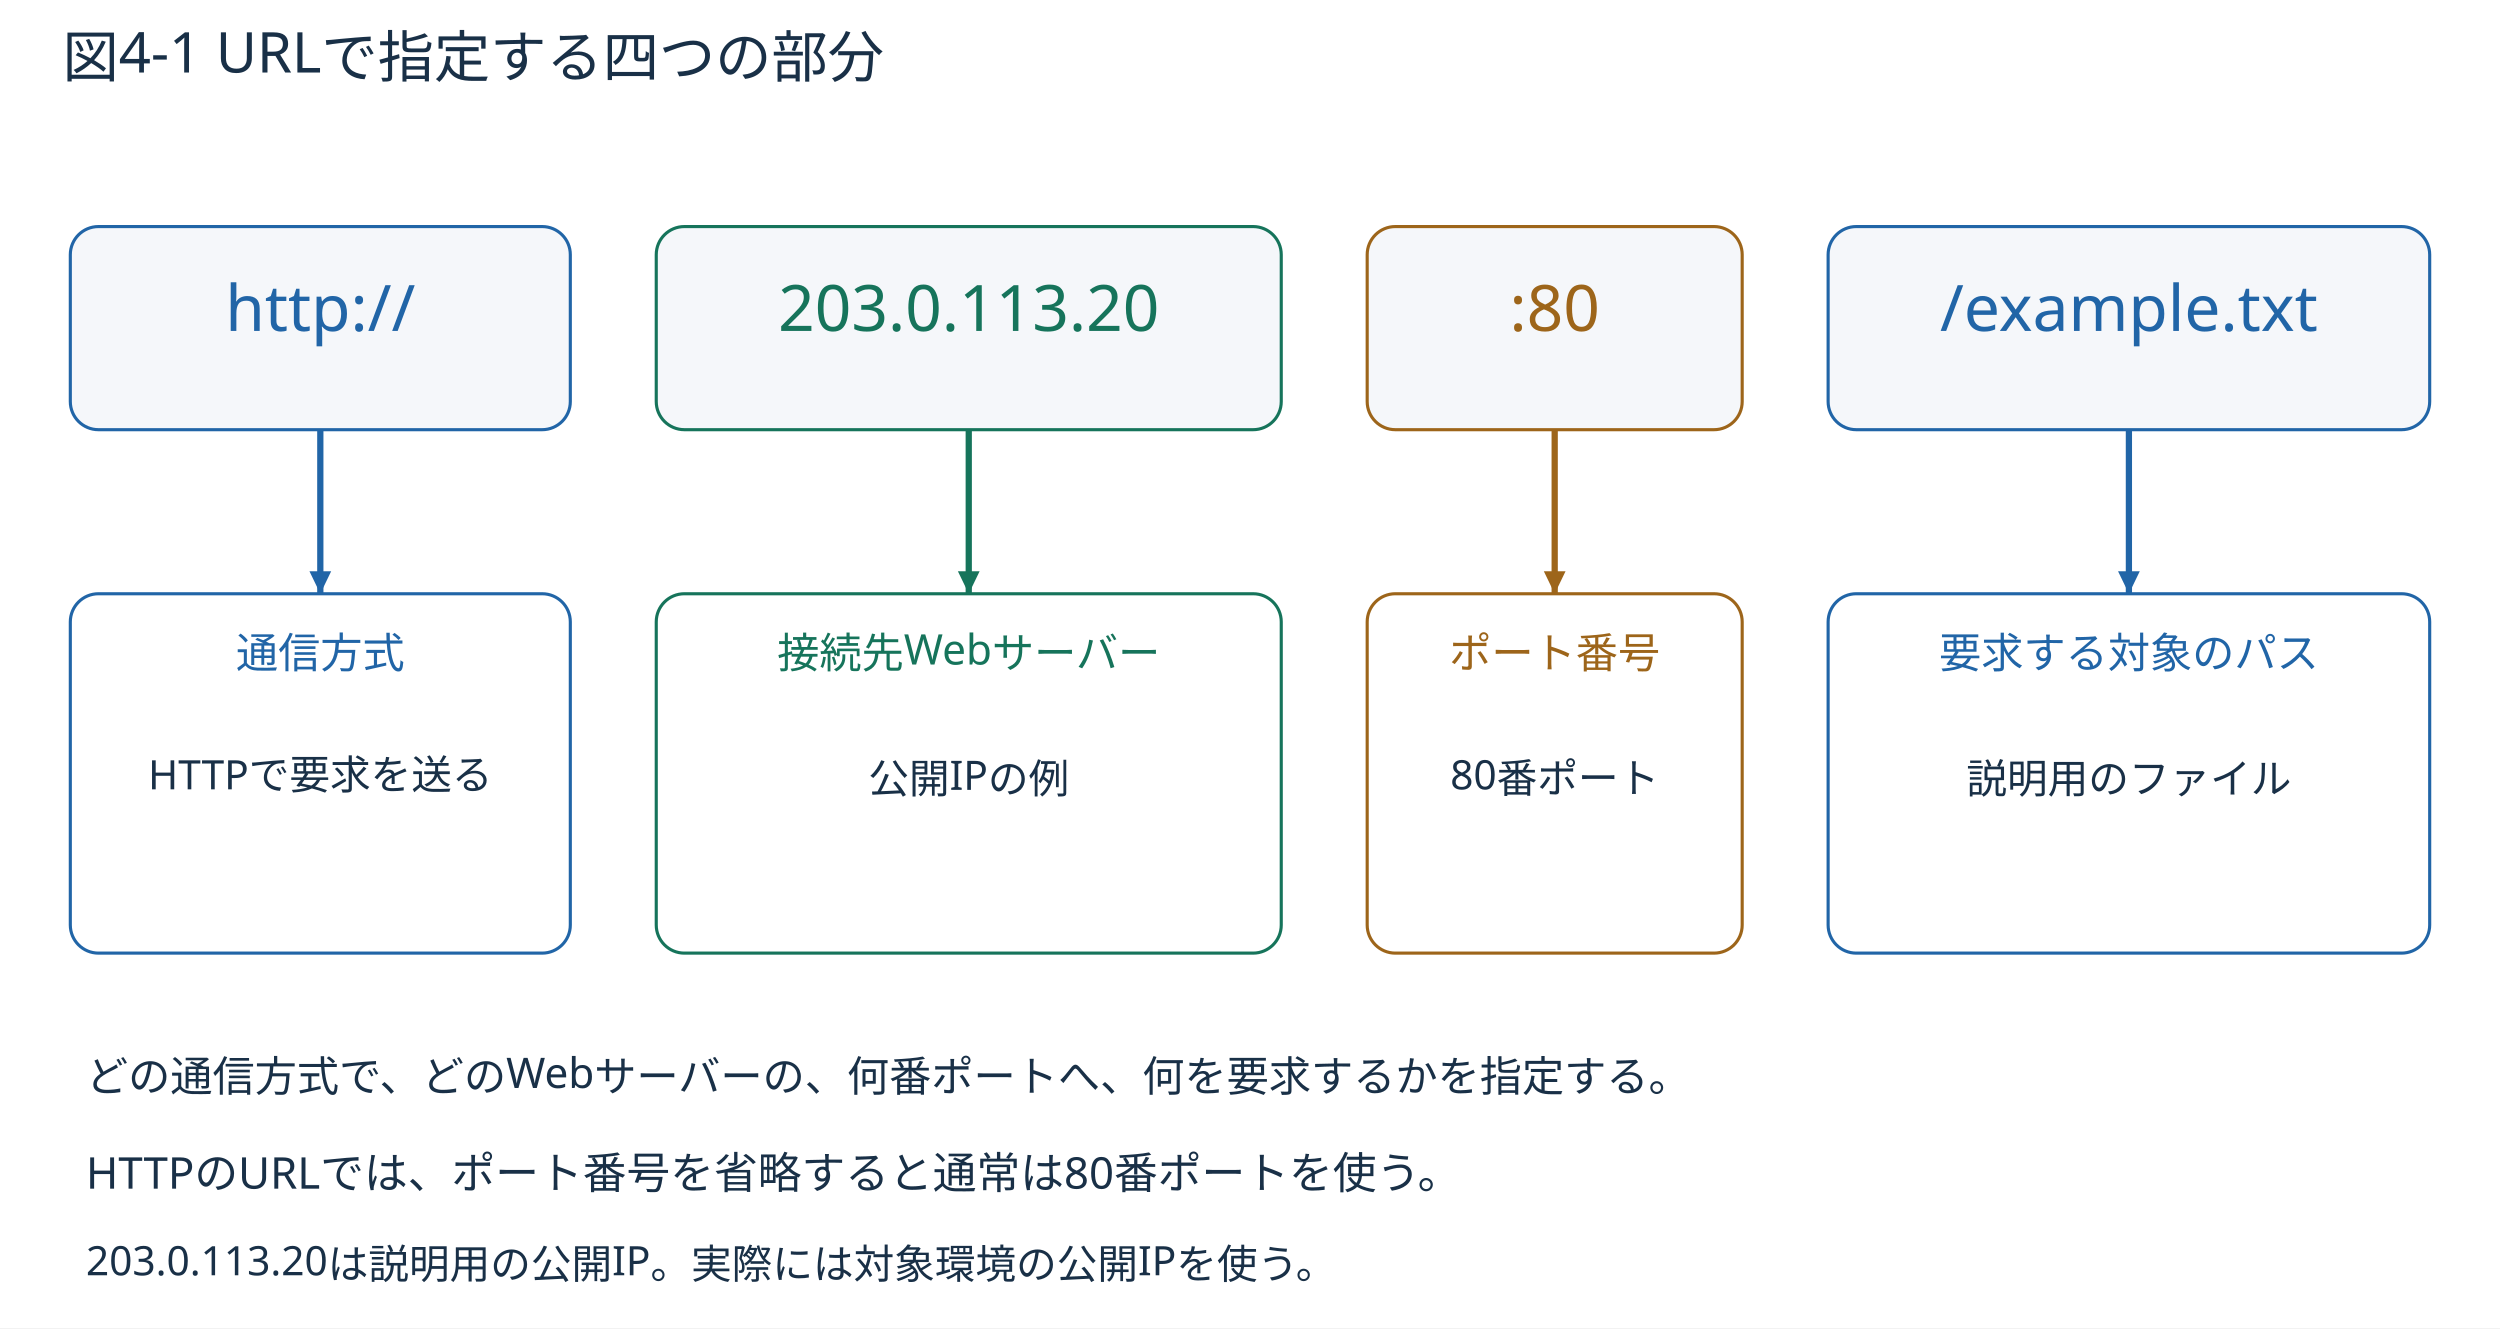
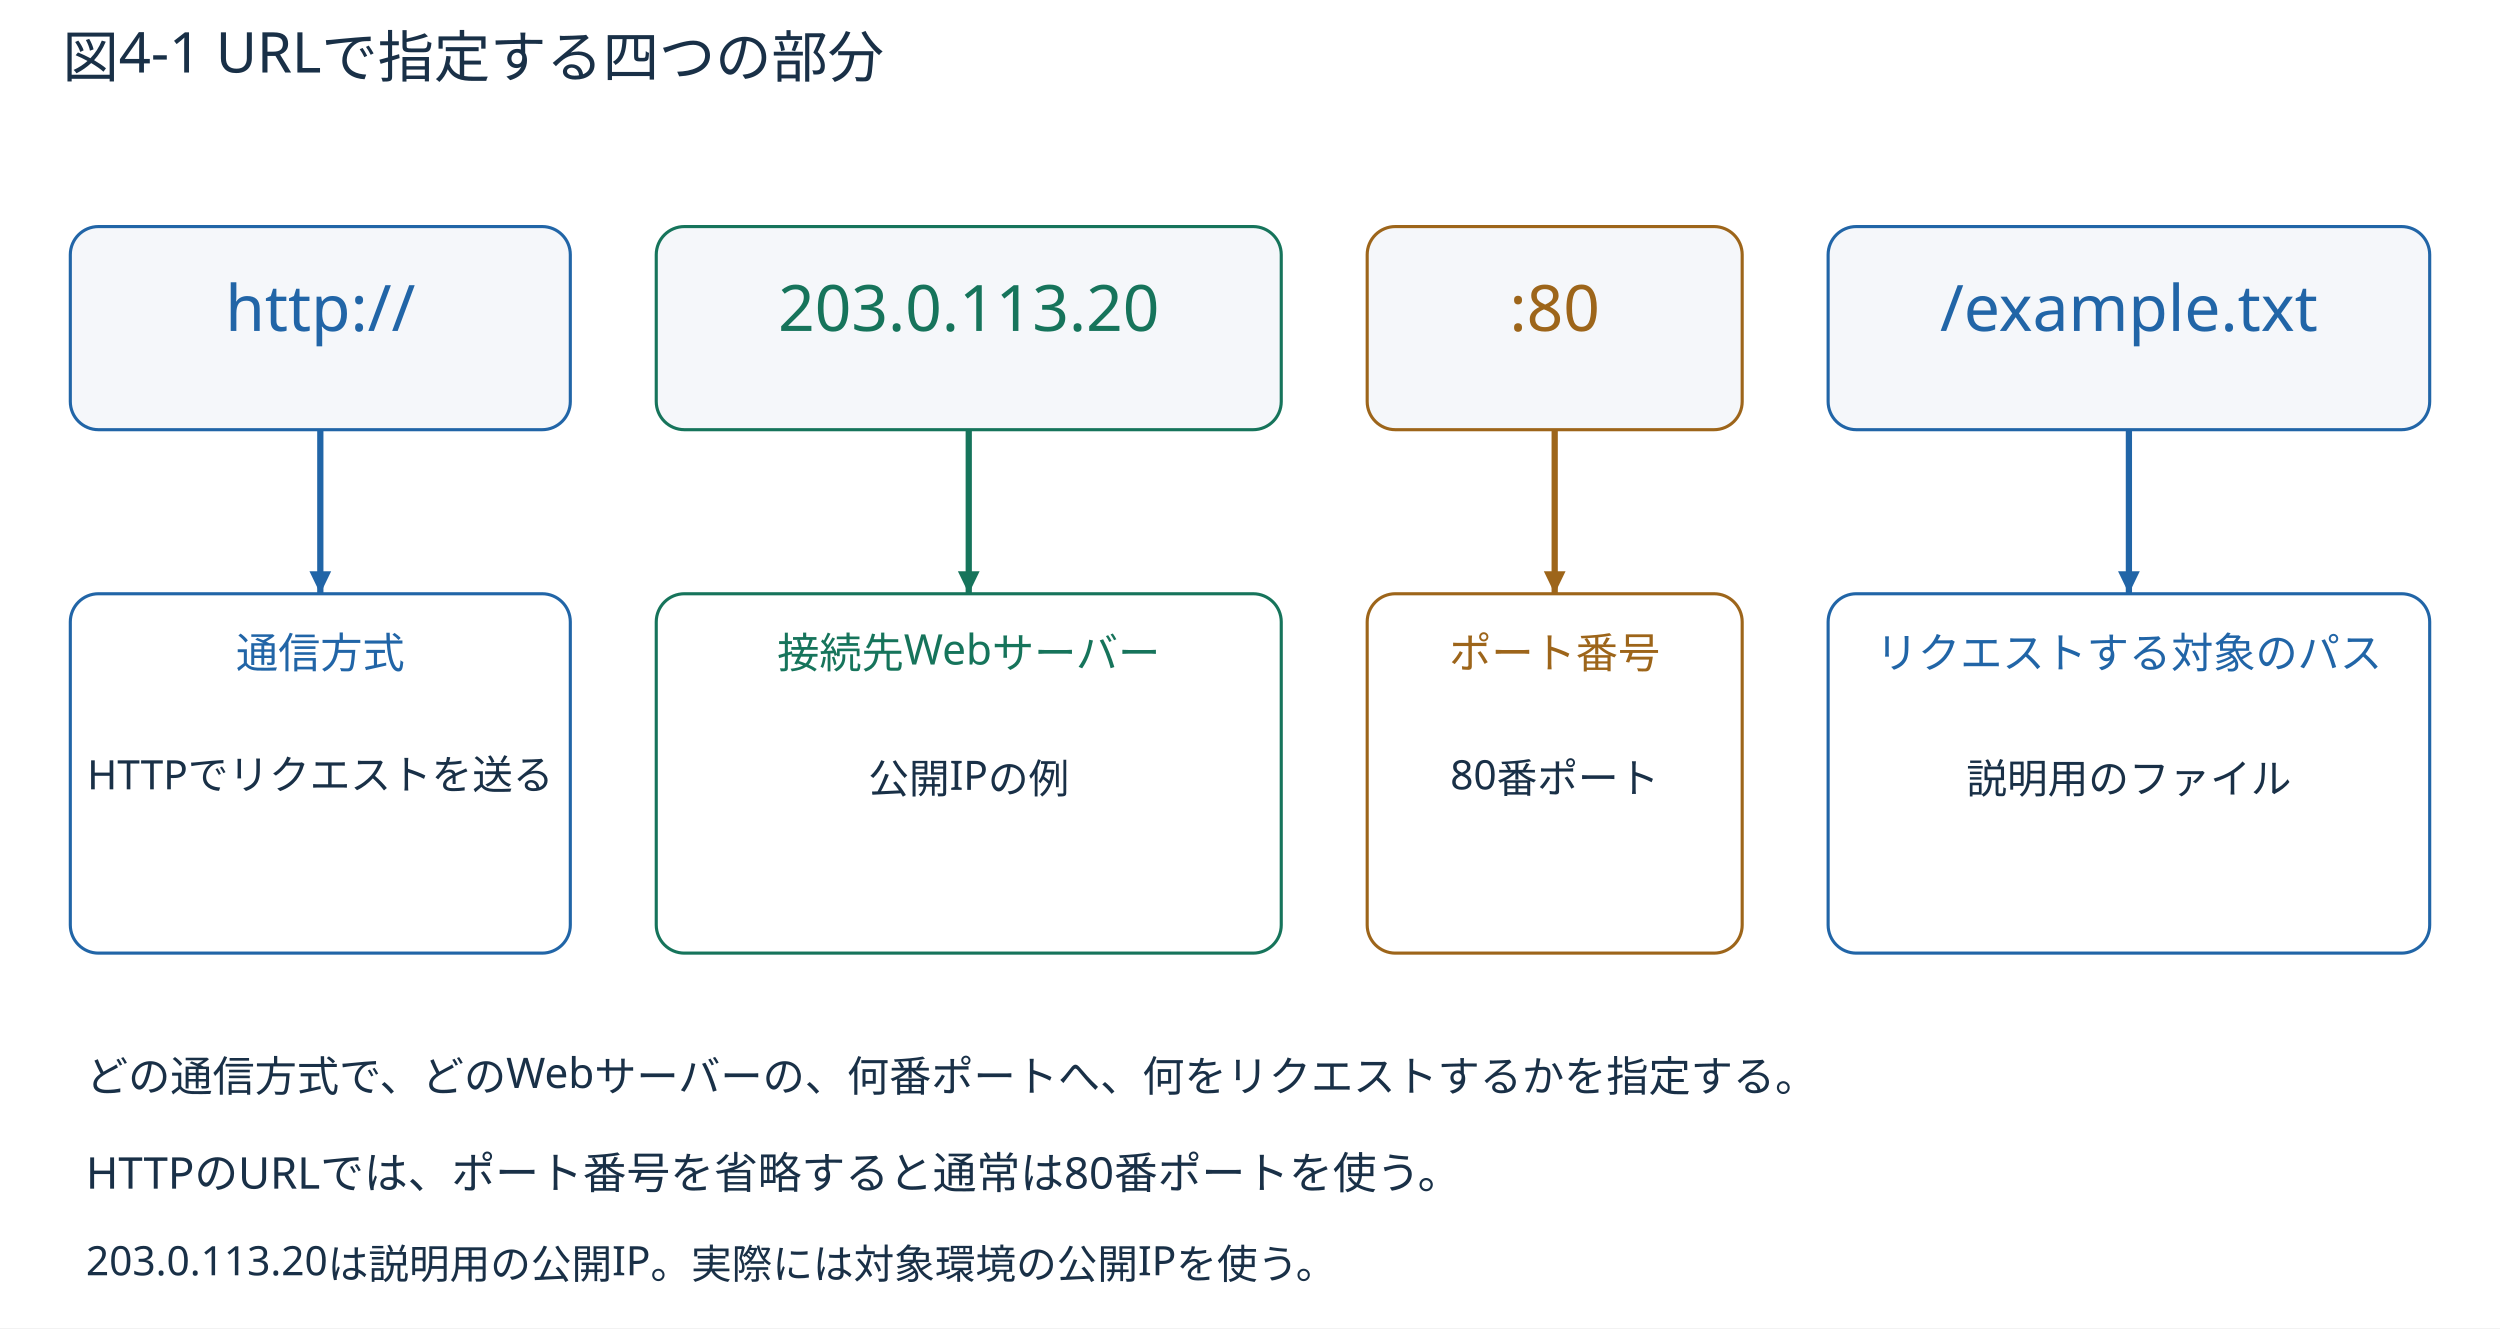
<svg xmlns="http://www.w3.org/2000/svg" width="1600" height="850" viewBox="0 0 1600 850" role="img">
  <rect width="100%" height="100%" fill="white" />
  <text x="40" y="18" fill="#193047" font-family="Noto Sans JP, sans-serif" font-size="36" dominant-baseline="text-before-edge" text-anchor="start">図4-1  URLで指定する四つの部分</text>
  <rect x="45" y="145" width="320" height="130" rx="18" fill="#f5f7fa" stroke="#2165a7" stroke-width="2" />
  <text x="205.0" y="180" fill="#2165a7" font-family="Noto Sans JP, sans-serif" font-size="41" dominant-baseline="text-before-edge" text-anchor="middle">http://</text>
  <polyline points="205.0,275 205.0,380" fill="none" stroke="#2165a7" stroke-width="4" />
  <polygon points="205.0,380 198.041,365.593 211.959,365.593" fill="#2165a7" />
  <rect x="45" y="380" width="320" height="230" rx="18" fill="#ffffff" stroke="#2165a7" stroke-width="2" />
  <text x="205.0" y="404" fill="#2165a7" font-family="Noto Sans JP, sans-serif" font-size="27" dominant-baseline="text-before-edge" text-anchor="middle">通信方式</text>
-   <text x="205.0" y="485" fill="#193047" font-family="Noto Sans JP, sans-serif" font-size="26" dominant-baseline="text-before-edge" text-anchor="middle">HTTPで要求を送る</text>
+   <text x="205.0" y="485" fill="#193047" font-family="Noto Sans JP, sans-serif" font-size="26" dominant-baseline="text-before-edge" text-anchor="middle">HTTPでリクエストを送る</text>
  <rect x="420" y="145" width="400" height="130" rx="18" fill="#f5f7fa" stroke="#16745b" stroke-width="2" />
  <text x="620.0" y="180" fill="#16745b" font-family="Noto Sans JP, sans-serif" font-size="41" dominant-baseline="text-before-edge" text-anchor="middle">203.0.113.20</text>
  <polyline points="620.0,275 620.0,380" fill="none" stroke="#16745b" stroke-width="4" />
  <polygon points="620.0,380 613.041,365.593 626.959,365.593" fill="#16745b" />
  <rect x="420" y="380" width="400" height="230" rx="18" fill="#ffffff" stroke="#16745b" stroke-width="2" />
  <text x="620.0" y="404" fill="#16745b" font-family="Noto Sans JP, sans-serif" font-size="27" dominant-baseline="text-before-edge" text-anchor="middle">接続先Webサーバー</text>
  <text x="620.0" y="485" fill="#193047" font-family="Noto Sans JP, sans-serif" font-size="26" dominant-baseline="text-before-edge" text-anchor="middle">公開IPの例</text>
  <rect x="875" y="145" width="240" height="130" rx="18" fill="#f5f7fa" stroke="#9d651a" stroke-width="2" />
  <text x="995.0" y="180" fill="#9d651a" font-family="Noto Sans JP, sans-serif" font-size="41" dominant-baseline="text-before-edge" text-anchor="middle">:80</text>
  <polyline points="995.0,275 995.0,380" fill="none" stroke="#9d651a" stroke-width="4" />
  <polygon points="995.0,380 988.041,365.593 1001.959,365.593" fill="#9d651a" />
  <rect x="875" y="380" width="240" height="230" rx="18" fill="#ffffff" stroke="#9d651a" stroke-width="2" />
  <text x="995.0" y="404" fill="#9d651a" font-family="Noto Sans JP, sans-serif" font-size="27" dominant-baseline="text-before-edge" text-anchor="middle">ポート番号</text>
  <text x="995.0" y="485" fill="#193047" font-family="Noto Sans JP, sans-serif" font-size="26" dominant-baseline="text-before-edge" text-anchor="middle">80番ポート</text>
  <rect x="1170" y="145" width="385" height="130" rx="18" fill="#f5f7fa" stroke="#2165a7" stroke-width="2" />
  <text x="1362.5" y="180" fill="#2165a7" font-family="Noto Sans JP, sans-serif" font-size="41" dominant-baseline="text-before-edge" text-anchor="middle">/example.txt</text>
  <polyline points="1362.5,275 1362.5,380" fill="none" stroke="#2165a7" stroke-width="4" />
  <polygon points="1362.5,380 1355.541,365.593 1369.459,365.593" fill="#2165a7" />
  <rect x="1170" y="380" width="385" height="230" rx="18" fill="#ffffff" stroke="#2165a7" stroke-width="2" />
-   <text x="1362.5" y="404" fill="#2165a7" font-family="Noto Sans JP, sans-serif" font-size="27" dominant-baseline="text-before-edge" text-anchor="middle">要求する対象のパス</text>
+   <text x="1362.5" y="404" fill="#2165a7" font-family="Noto Sans JP, sans-serif" font-size="27" dominant-baseline="text-before-edge" text-anchor="middle">リクエストする対象のパス</text>
  <text x="1362.5" y="485" fill="#193047" font-family="Noto Sans JP, sans-serif" font-size="26" dominant-baseline="text-before-edge" text-anchor="middle">説明用のファイル</text>
-   <text x="55" y="675" fill="#193047" font-family="Noto Sans JP, sans-serif" font-size="27" dominant-baseline="text-before-edge" text-anchor="start">どの通信方式で、どのWebサーバーの、何番ポートへ、何を要求するかを指定する。</text>
+   <text x="55" y="675" fill="#193047" font-family="Noto Sans JP, sans-serif" font-size="27" dominant-baseline="text-before-edge" text-anchor="start">どの通信方式で、どのWebサーバーの、何番ポートへ、何をリクエストするかを指定する。</text>
  <text x="55" y="739" fill="#193047" font-family="Noto Sans JP, sans-serif" font-size="28" dominant-baseline="text-before-edge" text-anchor="start">HTTPのURLでは、ポート番号を省略すると通常は80番ポートを使う。</text>
  <text x="55" y="796" fill="#193047" font-family="Noto Sans JP, sans-serif" font-size="26" dominant-baseline="text-before-edge" text-anchor="start">203.0.113.20は説明用の公開IP。実際には対象環境の公開IPを使う。</text>
</svg>
